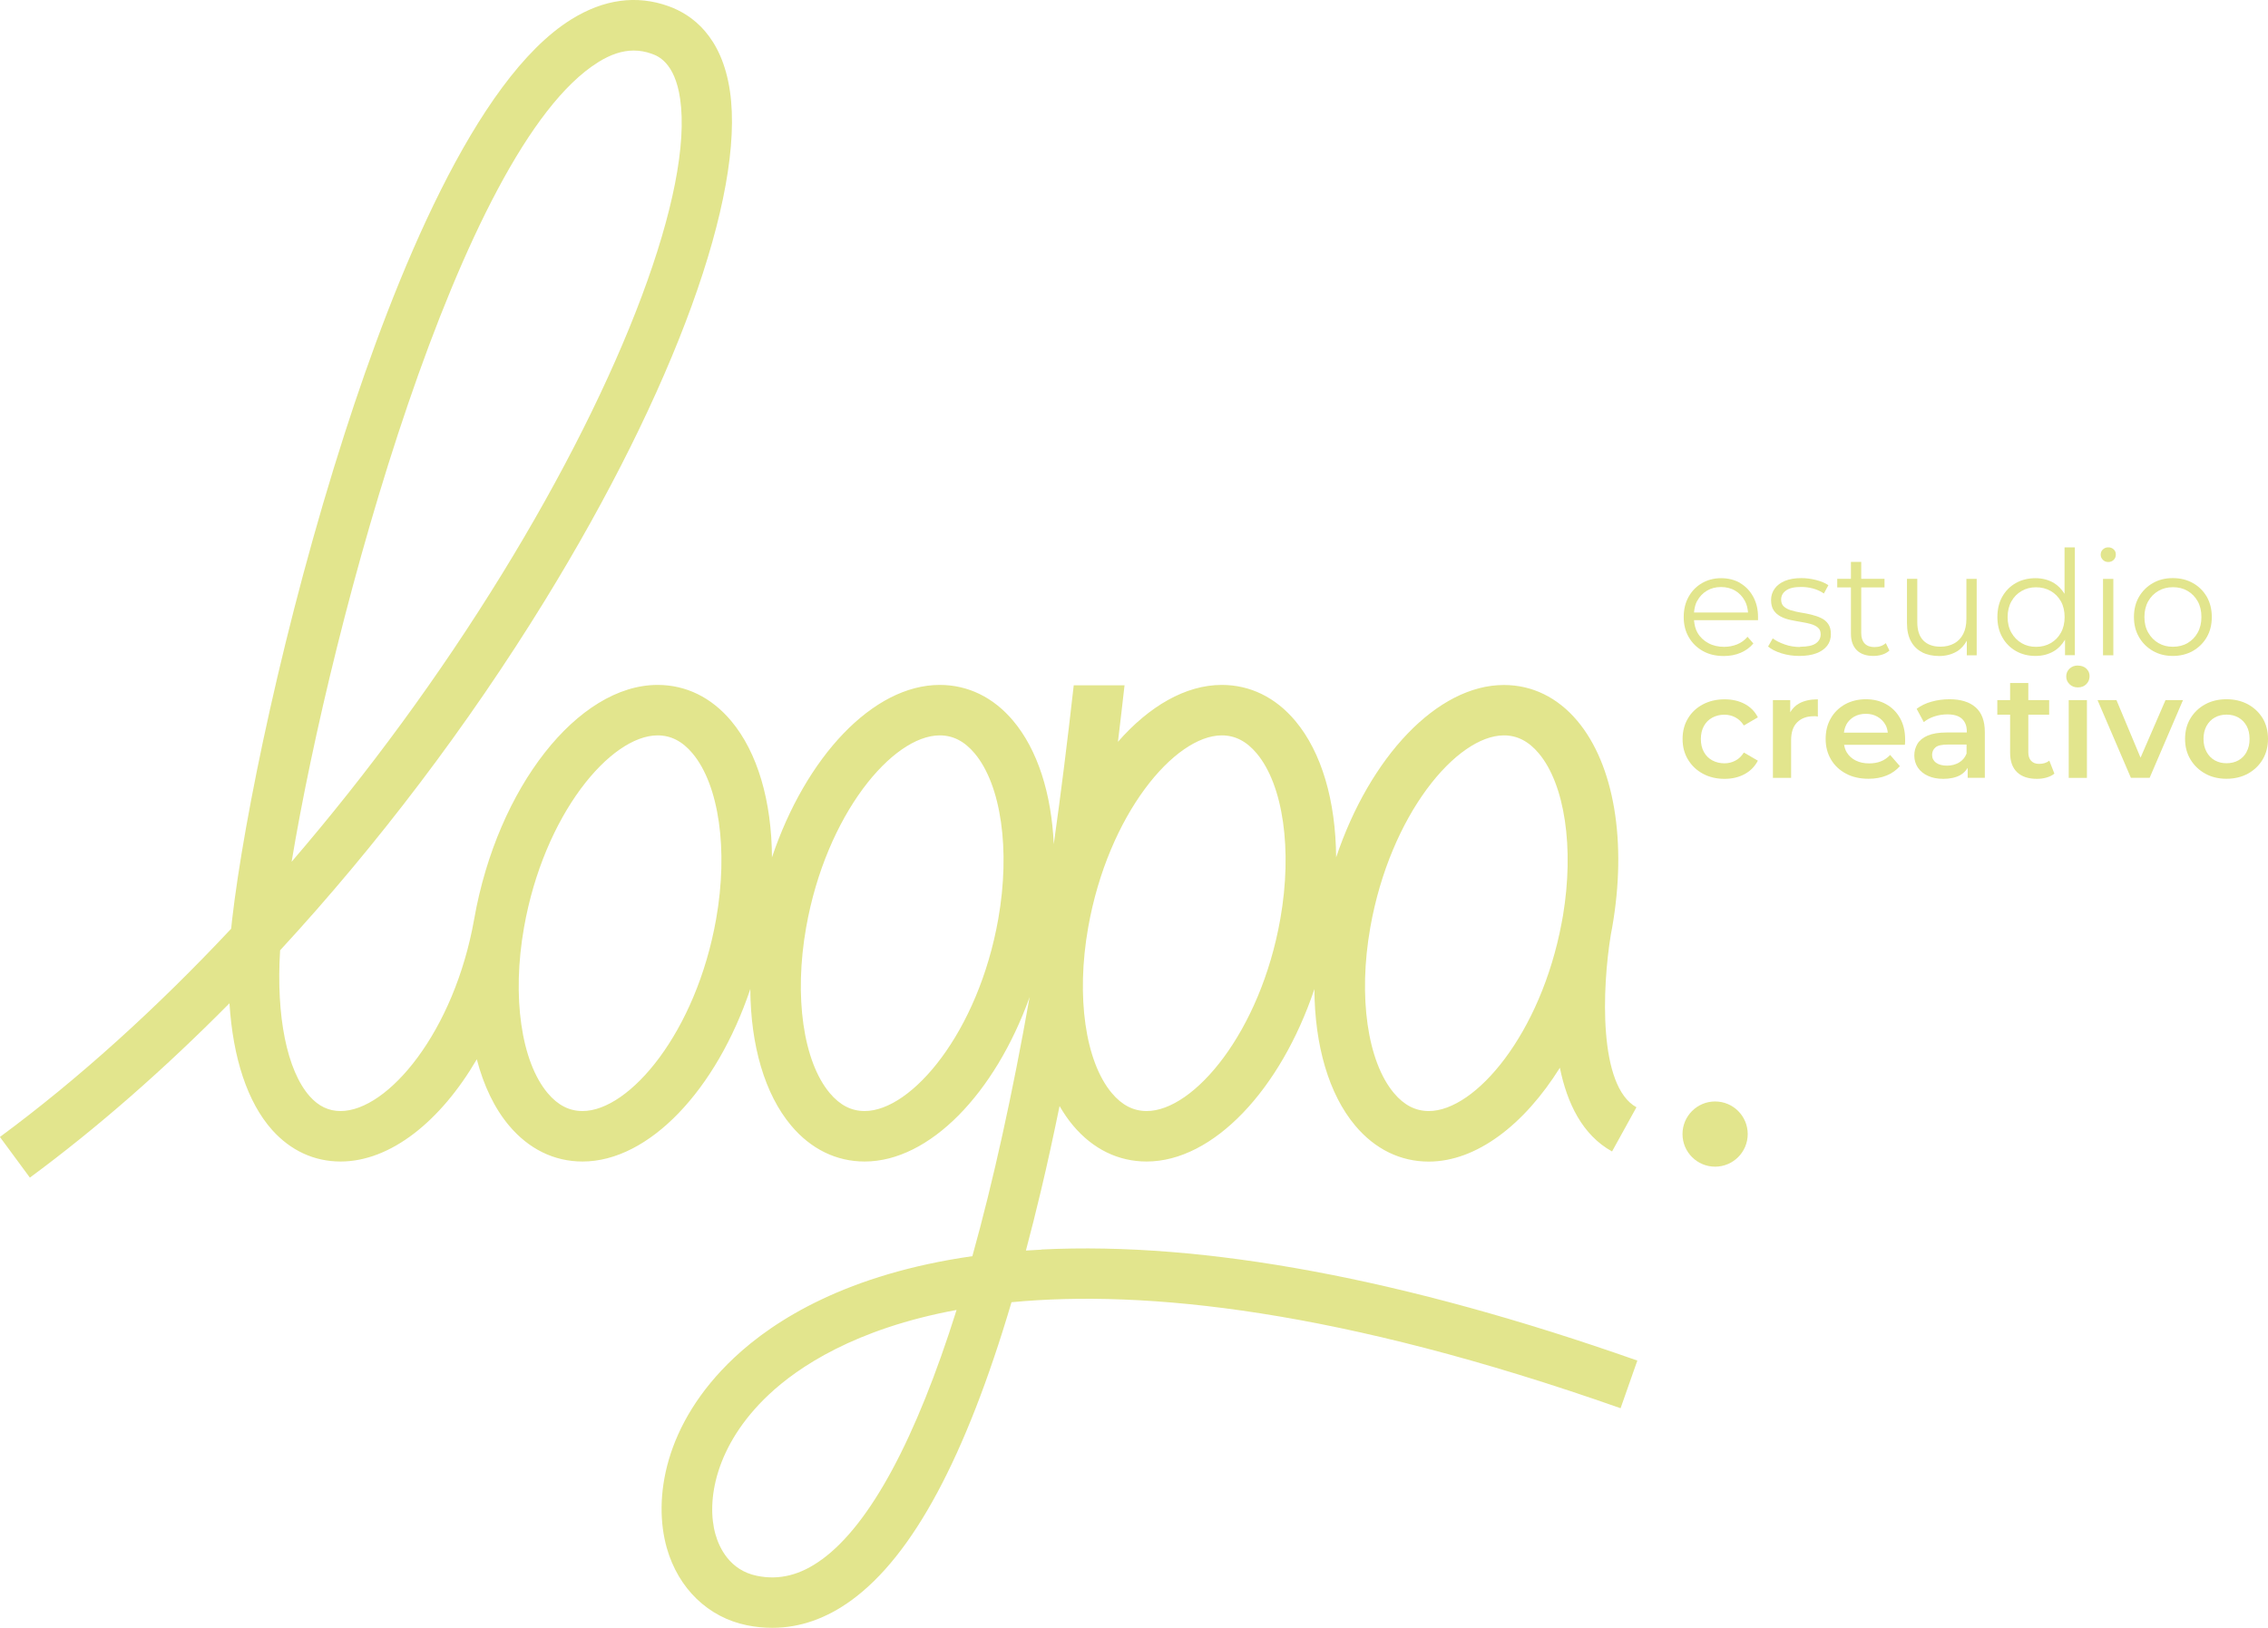
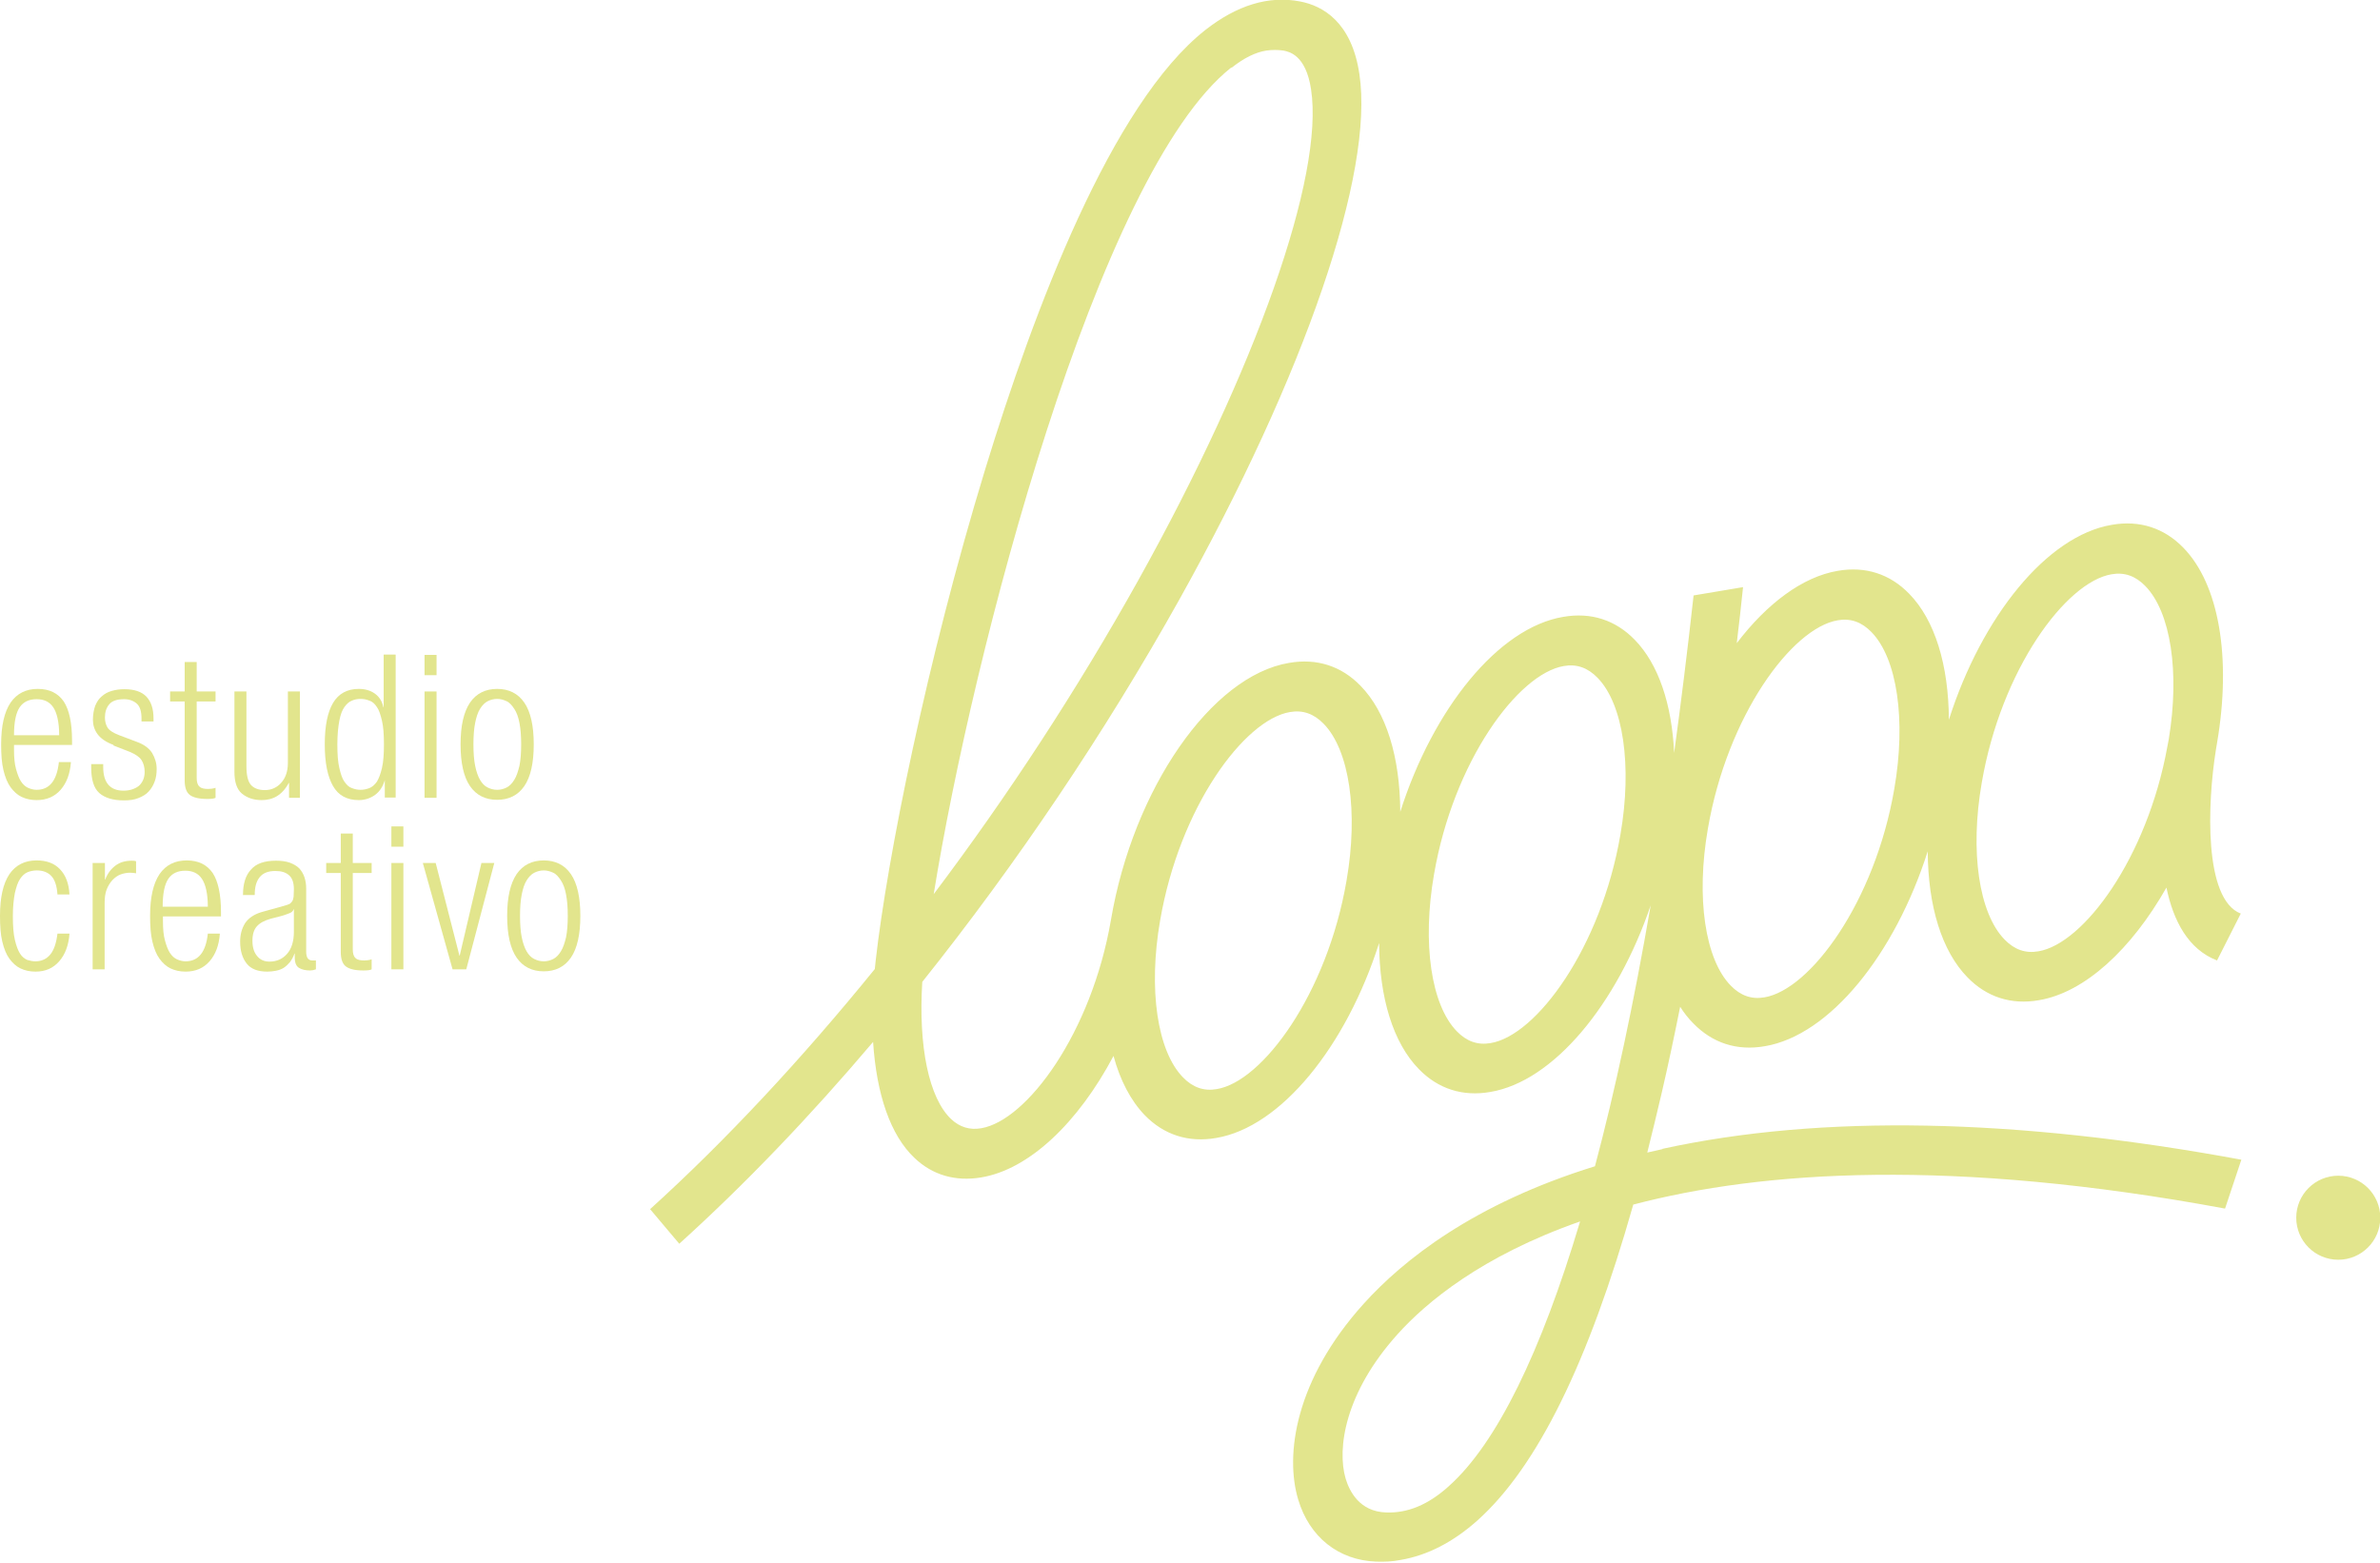
- <svg xmlns="http://www.w3.org/2000/svg" id="Capa_2" data-name="Capa 2" viewBox="0 0 281.69 202.24">
+ <svg xmlns="http://www.w3.org/2000/svg" id="Capa_2" data-name="Capa 2" viewBox="0 0 83.25 54.65">
  <defs>
    <style>
      .cls-1 {
        fill: #e2e58d;
      }
    </style>
  </defs>
  <g id="Capa_1-2" data-name="Capa 1">
    <g>
      <g>
-         <path class="cls-1" d="M216.14,72.43c-.69-.4-1.49-.6-2.38-.6s-1.67.21-2.38.62c-.71.42-1.26.98-1.66,1.71-.4.72-.6,1.55-.6,2.5s.21,1.78.63,2.5c.42.73,1.01,1.3,1.75,1.72.75.42,1.61.62,2.6.62.76,0,1.45-.13,2.09-.4.63-.27,1.16-.65,1.58-1.16l-.72-.83c-.36.42-.79.74-1.29.94-.5.2-1.04.31-1.62.31-.73,0-1.39-.15-1.96-.46-.57-.31-1.02-.73-1.34-1.28-.27-.46-.39-.99-.44-1.57h7.95c0-.07,0-.14,0-.21,0-.07,0-.13,0-.19,0-.95-.2-1.79-.6-2.52-.4-.73-.94-1.3-1.64-1.7ZM210.8,74.65c.29-.54.69-.96,1.21-1.27s1.1-.45,1.75-.45,1.25.15,1.75.45c.51.3.91.72,1.2,1.26.24.43.35.92.4,1.45h-6.71c.05-.53.16-1.02.39-1.45Z" />
-         <path class="cls-1" d="M223.56,80.38c-.66,0-1.29-.1-1.9-.32-.6-.21-1.1-.46-1.48-.75l-.58,1.01c.4.34.95.62,1.65.84.7.22,1.44.33,2.22.33.83,0,1.54-.11,2.13-.33.58-.22,1.03-.54,1.34-.94.31-.4.46-.88.46-1.44,0-.52-.11-.94-.33-1.26-.22-.32-.52-.57-.89-.74-.37-.18-.77-.31-1.21-.42s-.88-.19-1.32-.26-.84-.17-1.21-.28c-.37-.11-.66-.27-.89-.48-.22-.2-.33-.49-.33-.85,0-.46.2-.84.61-1.13.4-.3,1.03-.44,1.89-.44.48,0,.96.06,1.45.19s.93.33,1.36.62l.56-1.03c-.4-.27-.9-.48-1.52-.64-.62-.16-1.23-.24-1.84-.24-.81,0-1.49.12-2.05.35-.56.24-.98.56-1.27.97-.29.41-.44.88-.44,1.39,0,.54.11.98.33,1.3.22.33.52.58.88.77.36.19.76.33,1.2.42s.88.18,1.33.25c.45.07.85.16,1.21.26.36.1.65.25.88.45s.33.47.33.82c0,.47-.2.85-.6,1.13-.4.28-1.05.42-1.95.42Z" />
-         <path class="cls-1" d="M229.89,78.73c0,.88.24,1.56.72,2.04s1.17.72,2.06.72c.37,0,.74-.05,1.09-.16.36-.11.66-.28.91-.51l-.45-.92c-.37.33-.84.49-1.41.49-.53,0-.94-.15-1.22-.45-.28-.3-.42-.73-.42-1.28v-5.68h2.89v-1.07h-2.89v-2.1h-1.28v2.1h-1.7v1.07h1.7v5.75Z" />
-         <path class="cls-1" d="M238.75,81.05c.6.3,1.31.45,2.11.45s1.58-.2,2.22-.59c.52-.32.9-.78,1.2-1.31v1.81h1.23v-9.49h-1.28v4.97c0,.72-.13,1.35-.39,1.86-.26.52-.63.91-1.12,1.18-.49.27-1.06.41-1.73.41-.9,0-1.61-.26-2.11-.77-.5-.51-.75-1.27-.75-2.29v-5.37h-1.28v5.51c0,.9.17,1.66.5,2.26s.8,1.06,1.4,1.36Z" />
-         <path class="cls-1" d="M257.7,81.41v-13.41h-1.28v5.77c-.37-.58-.82-1.05-1.38-1.38-.66-.37-1.4-.56-2.23-.56-.9,0-1.72.2-2.43.6-.72.4-1.28.97-1.69,1.69-.41.72-.61,1.57-.61,2.53s.2,1.79.61,2.52c.41.73.97,1.3,1.69,1.71.72.41,1.53.61,2.43.61.84,0,1.59-.19,2.25-.57.59-.34,1.05-.84,1.42-1.45v1.93h1.23ZM255.97,78.6c-.31.56-.73.99-1.27,1.3-.54.31-1.14.46-1.82.46s-1.26-.15-1.79-.46-.95-.74-1.27-1.3-.47-1.21-.47-1.94.16-1.4.47-1.95c.31-.55.73-.98,1.27-1.29.53-.31,1.13-.46,1.79-.46s1.28.15,1.82.46c.54.31.96.74,1.27,1.29.31.55.46,1.21.46,1.95s-.15,1.38-.46,1.94Z" />
-         <path class="cls-1" d="M261.85,69.82c.28,0,.5-.09.68-.27.18-.18.26-.4.26-.67s-.09-.46-.27-.63c-.18-.17-.4-.25-.67-.25s-.49.09-.67.26-.27.39-.27.64.09.47.27.65c.18.18.4.27.67.27Z" />
-         <rect class="cls-1" x="261.2" y="71.92" width="1.28" height="9.49" />
-         <path class="cls-1" d="M267.4,80.87c.73.42,1.55.62,2.47.62s1.76-.21,2.49-.62c.73-.42,1.31-.99,1.73-1.72.42-.73.62-1.56.62-2.5s-.21-1.79-.62-2.51c-.42-.72-.99-1.29-1.72-1.7-.73-.41-1.56-.62-2.5-.62s-1.75.2-2.48.62c-.72.41-1.3.98-1.72,1.7-.42.72-.63,1.56-.63,2.51s.21,1.78.63,2.5c.42.73,1,1.3,1.73,1.72ZM266.81,74.7c.31-.55.73-.98,1.27-1.29.53-.31,1.13-.46,1.81-.46s1.28.15,1.81.46c.53.31.95.74,1.26,1.29.31.55.46,1.21.46,1.95s-.15,1.38-.46,1.94-.73.99-1.26,1.3c-.53.31-1.14.46-1.83.46s-1.26-.15-1.79-.46c-.53-.31-.95-.74-1.27-1.3s-.47-1.21-.47-1.94.16-1.4.47-1.95Z" />
-         <path class="cls-1" d="M212.68,89.15c.45-.24.94-.36,1.5-.36.48,0,.93.11,1.35.33s.77.55,1.06,1.01l1.74-1.01c-.37-.73-.92-1.29-1.64-1.67-.72-.38-1.55-.57-2.49-.57-1.01,0-1.91.21-2.7.63-.79.42-1.41,1-1.85,1.74-.45.74-.67,1.59-.67,2.56s.22,1.8.67,2.55c.45.75,1.06,1.33,1.85,1.76.79.43,1.69.64,2.7.64.94,0,1.77-.2,2.49-.59.72-.39,1.26-.95,1.64-1.67l-1.74-1.01c-.29.46-.64.8-1.06,1.01-.42.22-.86.33-1.35.33-.55,0-1.05-.12-1.5-.36-.45-.24-.8-.59-1.05-1.04-.25-.45-.38-.99-.38-1.62s.13-1.17.38-1.62c.25-.45.6-.8,1.05-1.04Z" />
-         <path class="cls-1" d="M222.35,88.47v-1.49h-2.15v9.66h2.26v-4.68c0-.99.25-1.73.76-2.23.51-.5,1.19-.75,2.04-.75.08,0,.17,0,.25,0,.08,0,.18.02.27.05v-2.15c-.93,0-1.7.17-2.32.51-.48.26-.83.64-1.11,1.09Z" />
-         <path class="cls-1" d="M234.25,87.48c-.73-.41-1.57-.61-2.51-.61s-1.82.21-2.58.63c-.75.42-1.35,1-1.77,1.74-.43.74-.64,1.59-.64,2.56s.22,1.8.66,2.55,1.06,1.33,1.86,1.76c.8.43,1.74.64,2.81.64.84,0,1.59-.14,2.25-.41.66-.27,1.2-.66,1.64-1.16l-1.21-1.39c-.34.36-.72.63-1.16.8-.43.17-.92.25-1.46.25-.63,0-1.18-.12-1.66-.36s-.86-.58-1.12-1.03c-.17-.28-.26-.59-.32-.92h7.55c.01-.11.02-.22.03-.34,0-.12,0-.23,0-.33,0-1.01-.21-1.89-.63-2.64-.42-.75-1-1.33-1.74-1.74ZM229.3,90.04c.24-.43.56-.76.98-1,.42-.24.9-.36,1.46-.36s1.02.12,1.44.36.75.57.99.99c.17.29.25.63.3.99h-5.45c.05-.36.14-.7.3-.99Z" />
-         <path class="cls-1" d="M242.13,86.87c-.77,0-1.52.1-2.23.3-.72.2-1.33.5-1.85.89l.89,1.65c.36-.3.8-.54,1.33-.71.52-.17,1.06-.25,1.6-.25.81,0,1.41.18,1.81.55.4.37.6.88.6,1.55v.15h-2.5c-.98,0-1.76.13-2.35.38-.59.25-1.02.6-1.28,1.03-.26.44-.39.92-.39,1.46s.15,1.05.44,1.49c.3.44.71.78,1.26,1.03.54.25,1.18.37,1.9.37.85,0,1.56-.16,2.12-.47.4-.23.69-.54.91-.9v1.24h2.13v-5.66c0-1.4-.38-2.43-1.15-3.1-.76-.67-1.85-1-3.24-1ZM243.31,94.74c-.44.25-.94.38-1.49.38s-1.03-.12-1.36-.36c-.32-.24-.49-.57-.49-.98,0-.36.13-.67.4-.91.27-.25.78-.37,1.55-.37h2.33v1.12c-.19.49-.51.87-.95,1.12Z" />
-         <path class="cls-1" d="M253.25,94.9c-.42,0-.75-.13-.98-.38-.24-.25-.35-.61-.35-1.07v-4.66h2.59v-1.81h-2.59v-2.13h-2.26v2.13h-1.59v1.81h1.59v4.72c0,1.07.29,1.88.87,2.43.58.55,1.4.82,2.46.82.41,0,.81-.05,1.19-.16.39-.11.71-.27.98-.49l-.63-1.61c-.34.27-.76.4-1.27.4Z" />
-         <rect class="cls-1" x="256.94" y="86.98" width="2.26" height="9.66" />
-         <path class="cls-1" d="M258.08,82.68c-.42,0-.77.13-1.04.39-.27.26-.41.58-.41.97s.14.69.41.96c.27.27.62.4,1.04.4s.78-.14,1.05-.41c.27-.27.4-.61.4-1,0-.37-.14-.68-.41-.93-.27-.25-.62-.37-1.04-.37Z" />
-         <polygon class="cls-1" points="265.86 94.13 262.87 86.98 260.52 86.98 264.66 96.63 266.99 96.63 271.13 86.98 268.96 86.98 265.86 94.13" />
-         <path class="cls-1" d="M281.03,89.24c-.44-.73-1.05-1.31-1.83-1.74-.78-.42-1.67-.63-2.67-.63s-1.87.21-2.64.63c-.77.42-1.38,1-1.83,1.74-.45.74-.67,1.59-.67,2.56s.22,1.8.67,2.55,1.06,1.33,1.83,1.76c.77.43,1.65.64,2.64.64s1.89-.21,2.67-.64c.78-.43,1.39-1.02,1.83-1.76.44-.75.66-1.6.66-2.55s-.22-1.83-.66-2.57ZM279.04,93.41c-.25.46-.59.81-1.02,1.05-.43.24-.93.36-1.48.36s-1.03-.12-1.46-.36c-.43-.24-.77-.59-1.02-1.05-.25-.46-.38-.99-.38-1.61s.13-1.17.38-1.62c.25-.45.59-.8,1.02-1.04.43-.24.92-.36,1.47-.36s1.03.12,1.46.36c.43.24.77.59,1.02,1.04.25.45.37.99.37,1.62s-.12,1.15-.37,1.61Z" />
+         <circle class="cls-1" cx="81.79" cy="42.6" r="1.47" />
+         <path class="cls-1" d="M58.15,40.2c-.18.04-.35.08-.53.12.17-.68.34-1.38.51-2.11.23-.99.44-1.99.64-2.99.14.22.29.41.46.58.67.69,1.53.97,2.5.8,2.27-.38,4.55-3.21,5.7-6.82.01,1.92.49,3.49,1.39,4.41.67.69,1.53.97,2.5.8,1.61-.27,3.24-1.79,4.46-3.94.24,1.16.76,2.16,1.77,2.55l.83-1.64c-1.3-.5-1.17-3.86-.87-5.73.01-.08.03-.16.04-.24.51-2.99.07-5.55-1.18-6.83-.67-.69-1.53-.97-2.5-.8-2.27.38-4.55,3.21-5.7,6.82-.01-1.92-.49-3.49-1.39-4.41-.67-.69-1.53-.97-2.5-.8-1.23.21-2.47,1.14-3.53,2.53.08-.69.16-1.34.22-1.96l-1.73.29c-.21,1.91-.44,3.75-.68,5.51-.08-1.71-.55-3.11-1.38-3.96-.67-.69-1.53-.97-2.5-.8-2.27.38-4.55,3.21-5.7,6.82-.01-1.92-.49-3.49-1.39-4.41-.67-.69-1.53-.97-2.5-.8-2.71.45-5.45,4.4-6.23,8.99-.68,3.96-2.94,7.02-4.54,7.29-.4.07-.75-.04-1.05-.32-.78-.74-1.15-2.54-1.01-4.8,3.29-4.12,6.38-8.7,9-13.39,4.4-7.89,6.81-14.92,6.29-18.37-.27-1.82-1.28-2.39-2.08-2.54-1.09-.21-2.2.13-3.31,1-3.28,2.59-5.99,9.78-7.7,15.37-2.06,6.75-3.43,13.64-3.83,17.19-.01.1-.02.2-.03.29-2.55,3.14-5.21,6-7.86,8.4l1.02,1.21c2.28-2.06,4.57-4.45,6.78-7.06.12,1.84.61,3.27,1.45,4.06.63.6,1.43.83,2.33.68,1.69-.28,3.4-1.93,4.63-4.25.23.85.6,1.56,1.09,2.07.67.69,1.53.97,2.5.8,2.27-.38,4.55-3.21,5.7-6.82.01,1.92.49,3.49,1.39,4.41.67.69,1.53.97,2.5.8,2.21-.37,4.43-3.06,5.61-6.53-.59,3.41-1.24,6.47-1.95,9.13-4.24,1.31-6.71,3.28-8.09,4.81-2.4,2.66-2.76,5.29-2.29,6.85.39,1.31,1.41,2.12,2.72,2.17.29.01.58,0,.87-.06.93-.16,1.83-.62,2.69-1.39,2.08-1.87,3.87-5.5,5.44-11.04,4.53-1.19,11.16-1.63,20.7.14l.57-1.71c-7.89-1.46-14.71-1.59-20.25-.38ZM69.32,27.38c.68-3.96,2.94-7.02,4.54-7.29.45-.08.84.06,1.18.41.89.91,1.21,3.01.82,5.37-.01.06-.03.15-.05.26-.71,3.89-2.93,6.89-4.51,7.15-.45.08-.84-.06-1.18-.41-.9-.92-1.22-3.08-.8-5.49ZM59.74,28.99c.68-3.96,2.94-7.02,4.54-7.29.45-.08.84.06,1.18.41.9.92,1.22,3.08.8,5.49-.68,3.96-2.94,7.02-4.54,7.29-.45.08-.84-.06-1.18-.41-.9-.92-1.22-3.08-.8-5.49ZM43.08,2.37c.43-.34.83-.54,1.21-.6.2-.03.41-.03.61,0,.19.04.78.15.96,1.36.46,3.03-1.92,9.77-6.05,17.18-2.12,3.8-4.55,7.52-7.15,10.97,1.36-8.44,5.73-25.22,10.41-28.92ZM47.1,30.81h0c-.68,3.96-2.94,7.03-4.54,7.29-.45.08-.84-.06-1.18-.41-.9-.92-1.22-3.08-.8-5.49,0,0,0,0,0,0h0s0,0,0,0c.68-3.96,2.94-7.02,4.54-7.29.45-.08.84.06,1.18.41.9.92,1.22,3.08.8,5.49ZM56.68,29.2c-.68,3.96-2.94,7.03-4.54,7.29-.45.08-.84-.06-1.18-.41-.9-.92-1.22-3.08-.8-5.49.68-3.96,2.94-7.02,4.54-7.29.45-.08.84.06,1.18.41.9.92,1.22,3.08.8,5.49ZM50.68,51.99c-.72.65-1.44.95-2.2.92-.93-.03-1.28-.75-1.41-1.18-.31-1.05-.03-3.01,1.82-5.06.98-1.09,2.92-2.73,6.38-3.94-1.37,4.59-2.92,7.76-4.58,9.25Z" />
      </g>
-       <circle class="cls-1" cx="213.02" cy="140.89" r="4.05" />
-       <path class="cls-1" d="M129.35,155.25c-.65.03-1.3.07-1.93.11.63-2.37,1.25-4.84,1.86-7.4.83-3.47,1.59-7.01,2.32-10.55.51.87,1.06,1.69,1.68,2.42,2.45,2.92,5.61,4.47,9.13,4.47,8.29,0,16.65-8.95,20.84-21.42.04,7.01,1.79,13.05,5.07,16.96,2.45,2.92,5.61,4.47,9.13,4.47,5.9,0,11.84-4.54,16.29-11.66.89,4.39,2.79,8.36,6.48,10.4l3.03-5.49c-4.75-2.62-4.27-14.83-3.18-21.46.05-.28.11-.56.16-.85,1.87-10.63.26-20.23-4.31-25.68-2.45-2.92-5.61-4.47-9.13-4.47-8.29,0-16.65,8.95-20.84,21.42-.05-7.01-1.79-13.05-5.07-16.96-2.45-2.92-5.61-4.47-9.13-4.47-4.51,0-9.03,2.65-12.9,7.07.3-2.46.57-4.81.82-7.02h-6.31c-.77,6.85-1.59,13.43-2.48,19.74-.29-6.31-2.01-11.72-5.03-15.32-2.45-2.92-5.61-4.47-9.13-4.47-8.29,0-16.65,8.95-20.84,21.43-.04-7.01-1.79-13.05-5.07-16.96-2.45-2.92-5.61-4.47-9.13-4.47-9.9,0-19.9,12.76-22.78,29.06-2.48,14.07-10.74,23.88-16.6,23.88-1.48,0-2.73-.6-3.82-1.82-2.85-3.2-4.2-9.99-3.69-18.15,12.03-13.04,23.31-27.89,32.88-43.45,16.07-26.13,24.88-50.38,22.99-63.28-1-6.83-4.7-9.51-7.62-10.56-3.98-1.43-8.05-.87-12.09,1.64-11.97,7.44-21.91,32.08-28.14,51.44-7.53,23.41-12.53,47.76-13.99,60.48-.04.35-.08.71-.11,1.05-9.31,9.93-19.04,18.73-28.72,25.87l3.72,5.05c8.33-6.14,16.69-13.47,24.79-21.66.43,6.81,2.24,12.31,5.3,15.74,2.29,2.56,5.22,3.92,8.5,3.92,6.19,0,12.41-4.98,16.92-12.7.85,3.26,2.19,6.08,4,8.23,2.45,2.92,5.61,4.47,9.13,4.47,8.29,0,16.65-8.95,20.84-21.43.04,7.01,1.79,13.05,5.07,16.96,2.45,2.92,5.61,4.47,9.13,4.47,8.06,0,16.2-8.47,20.49-20.43-2.14,12.11-4.52,22.89-7.11,32.19-15.49,2.21-24.54,7.88-29.58,12.61-8.78,8.26-10.08,17.63-8.37,23.65,1.43,5.03,5.15,8.62,9.94,9.59,1.07.22,2.12.32,3.17.32,3.41,0,6.7-1.15,9.83-3.43,7.61-5.55,14.16-17.72,19.87-37.02,16.56-1.58,40.77.89,75.65,13.17l2.08-5.92c-28.85-10.16-53.75-14.8-74-13.8ZM170.19,115.24c2.48-14.07,10.74-23.88,16.6-23.88,1.65,0,3.07.73,4.33,2.23,3.24,3.86,4.4,11.73,3.01,20.13-.04.21-.1.52-.17.93-2.59,13.8-10.71,23.38-16.5,23.38-1.65,0-3.07-.73-4.33-2.23-3.3-3.93-4.45-12-2.94-20.56ZM135.15,115.24c2.48-14.07,10.74-23.88,16.6-23.88,1.65,0,3.07.73,4.33,2.23,3.3,3.93,4.45,12,2.94,20.56-2.48,14.07-10.74,23.88-16.6,23.88-1.65,0-3.07-.73-4.33-2.23-3.3-3.93-4.45-12-2.94-20.56ZM74.27,7.74c1.57-.98,3.02-1.46,4.44-1.46.75,0,1.49.13,2.23.4.71.25,2.86,1.02,3.53,5.57,1.66,11.34-7.02,34.53-22.13,59.08-7.75,12.6-16.64,24.71-26.12,35.73,4.98-30.01,20.94-88.67,38.06-99.32ZM88.95,114.15h0c-2.48,14.07-10.74,23.88-16.6,23.88-1.65,0-3.07-.73-4.33-2.23-3.3-3.93-4.45-12-2.94-20.56,0,0,0,0,0,0h0s0,0,0,0c2.48-14.07,10.74-23.88,16.6-23.88,1.65,0,3.07.73,4.33,2.23,3.3,3.93,4.45,12,2.94,20.56ZM123.99,114.15c-2.48,14.07-10.74,23.88-16.6,23.88-1.65,0-3.07-.73-4.33-2.23-3.3-3.93-4.45-12-2.94-20.56,2.48-14.07,10.74-23.88,16.6-23.88,1.65,0,3.07.73,4.33,2.23,3.3,3.93,4.45,12,2.94,20.56ZM102.06,193.75c-2.64,1.93-5.27,2.59-8.05,2.02-3.4-.69-4.69-3.53-5.15-5.16-1.15-4.05-.1-11.03,6.64-17.36,3.59-3.37,10.67-8.18,23.31-10.51-5.01,15.93-10.68,26.59-16.74,31.01Z" />
+       <g>
+         <path class="cls-1" d="M2.48,26.67c-.03.4-.15.72-.36.96s-.49.36-.84.36c-.2,0-.37-.04-.52-.11-.15-.07-.28-.19-.39-.34-.11-.15-.19-.35-.25-.6-.06-.25-.08-.55-.08-.9,0-.65.11-1.13.33-1.46.22-.32.54-.48.95-.48s.71.15.91.44c.19.29.29.75.29,1.37v.15H.49v.17c0,.27.02.49.07.67s.1.32.17.43c.07.11.16.19.25.23s.19.07.3.07c.45,0,.71-.32.78-.97h.42ZM2.07,25.72c0-.46-.08-.79-.21-.98-.13-.19-.32-.28-.58-.28s-.46.09-.59.28c-.13.19-.2.51-.2.98h1.58Z" />
+         <path class="cls-1" d="M3.97,26.06c-.27-.1-.45-.23-.56-.38s-.16-.32-.16-.5.03-.35.08-.49c.06-.14.13-.25.23-.33.1-.09.21-.15.35-.19.14-.04.28-.06.44-.06.35,0,.61.09.77.26.17.18.25.43.25.77v.1h-.42v-.1c0-.24-.05-.42-.16-.52s-.26-.16-.45-.16c-.25,0-.42.06-.52.18s-.15.27-.15.46c0,.13.03.25.09.35.06.1.2.19.41.27l.61.23c.25.09.43.22.54.39.1.17.16.35.16.56,0,.16-.02.31-.07.44-.05.14-.12.25-.21.35s-.21.17-.36.23c-.15.06-.31.08-.51.08-.38,0-.67-.09-.86-.26-.19-.17-.28-.47-.28-.89v-.12h.42v.1c0,.55.24.83.71.83.22,0,.4-.06.54-.17.13-.12.2-.28.2-.49,0-.16-.04-.3-.11-.41-.07-.11-.21-.2-.39-.28l-.59-.23Z" />
+         <path class="cls-1" d="M6.46,24.54h-.51v-.35h.51v-1.03h.42v1.03h.66v.35h-.66v2.67c0,.15.03.25.1.31.06.06.17.08.3.08.08,0,.17-.01.26-.04v.35c-.05.03-.15.04-.29.04-.29,0-.49-.05-.61-.14-.12-.09-.18-.26-.18-.51v-2.76Z" />
+         <path class="cls-1" d="M8.2,24.19h.42v2.62c0,.3.05.52.15.64s.27.19.49.19c.24,0,.43-.09.58-.26.15-.17.23-.4.23-.69v-2.5h.42v3.72h-.38v-.52h-.01c-.11.21-.25.36-.41.46s-.35.14-.54.14c-.28,0-.51-.08-.69-.23s-.26-.41-.26-.76v-2.81Z" />
+         <path class="cls-1" d="M13.47,27.29h-.01c-.06.21-.17.39-.33.51s-.36.19-.58.19c-.41,0-.71-.16-.9-.49s-.29-.81-.29-1.46.1-1.13.29-1.45.49-.49.9-.49c.23,0,.42.06.57.17s.25.27.29.47h.01v-1.84h.42v5h-.38v-.62ZM11.8,26.04c0,.35.02.62.07.83s.1.37.18.48c.08.11.16.19.26.22.1.04.2.06.3.06s.21-.02.31-.06c.1-.04.18-.11.26-.22.07-.11.13-.27.18-.48s.07-.49.07-.83-.02-.62-.07-.83-.1-.37-.18-.48c-.07-.11-.16-.19-.26-.22-.1-.04-.2-.06-.31-.06s-.21.02-.3.06c-.1.04-.18.11-.26.22-.08.11-.14.27-.18.48s-.07.49-.07.83Z" />
+         <path class="cls-1" d="M14.85,22.91h.42v.71h-.42v-.71ZM14.85,24.19h.42v3.72h-.42v-3.72Z" />
+         <path class="cls-1" d="M16.11,26.04c0-.65.11-1.13.33-1.46.22-.32.54-.48.95-.48s.73.16.95.48c.22.32.33.81.33,1.46s-.11,1.14-.33,1.46c-.22.32-.54.48-.95.48s-.73-.16-.95-.48c-.22-.32-.33-.81-.33-1.46ZM16.56,26.04c0,.3.02.55.06.75.04.2.1.37.17.49s.16.22.27.27c.1.05.21.08.33.08s.23-.03.33-.08c.1-.05.19-.14.27-.27s.13-.29.18-.49c.04-.2.06-.45.06-.75s-.02-.54-.06-.75-.1-.37-.18-.49-.16-.22-.27-.27-.21-.08-.33-.08-.23.03-.33.08c-.1.05-.19.14-.27.27s-.13.29-.17.49-.06.45-.06.75Z" />
+         <path class="cls-1" d="M2.43,32.67c-.03.4-.15.72-.36.96-.21.24-.48.36-.83.36-.2,0-.37-.04-.52-.11-.15-.07-.28-.19-.39-.34-.11-.15-.19-.35-.25-.6-.06-.25-.08-.55-.08-.9,0-.65.11-1.13.33-1.46.22-.32.54-.48.95-.48.35,0,.62.1.82.31.2.21.31.5.33.88h-.42c-.02-.29-.09-.51-.21-.64-.12-.13-.29-.2-.51-.2-.11,0-.22.02-.32.06s-.19.12-.27.24-.13.28-.18.49c-.04.21-.07.48-.07.8,0,.35.02.63.07.84.05.21.11.37.18.48.07.11.16.18.25.22.1.03.19.05.29.05.21,0,.39-.08.52-.24.13-.16.21-.4.25-.73h.42Z" />
+         <path class="cls-1" d="M3.25,30.19h.42v.58h.01c.08-.21.2-.37.36-.49.16-.12.35-.17.57-.17.05,0,.1,0,.15.02v.42c-.07-.01-.14-.02-.2-.02-.12,0-.23.02-.34.06-.11.04-.2.11-.29.2-.08.09-.15.2-.2.33-.05.13-.07.29-.07.47v2.32h-.42v-3.72Z" />
+         <path class="cls-1" d="M7.69,32.67c-.03.4-.15.72-.36.96s-.49.36-.84.36c-.2,0-.37-.04-.52-.11-.15-.07-.28-.19-.39-.34-.11-.15-.19-.35-.25-.6-.06-.25-.08-.55-.08-.9,0-.65.11-1.13.33-1.46.22-.32.54-.48.95-.48s.71.15.91.44c.19.29.29.75.29,1.37v.15h-2.03v.17c0,.27.02.49.07.67s.1.32.17.43c.07.11.16.19.25.23s.19.07.3.07c.45,0,.71-.32.78-.97h.42ZM7.27,31.72c0-.46-.08-.79-.21-.98-.13-.19-.32-.28-.58-.28s-.46.09-.59.28c-.13.19-.2.51-.2.98h1.58Z" />
+         <path class="cls-1" d="M8.5,31.3c0-.38.09-.68.28-.88.18-.21.47-.31.87-.31.19,0,.35.02.49.07.13.05.24.11.33.2.08.09.14.19.18.31.04.12.06.25.06.4v2.2c0,.21.07.31.22.31h.12v.31c-.08.03-.14.04-.2.04-.16,0-.29-.03-.39-.09-.1-.06-.15-.18-.15-.37v-.13h-.01c-.04.12-.1.22-.16.3-.07.08-.14.15-.22.2-.08.05-.17.08-.27.1-.1.02-.2.03-.3.03-.33,0-.57-.09-.72-.28-.15-.19-.23-.44-.23-.77,0-.25.06-.46.17-.64.12-.18.31-.31.57-.39l.79-.22c.07-.02.14-.04.18-.06.05-.02.08-.06.11-.1.03-.04.04-.1.05-.16,0-.07.01-.16.01-.26,0-.24-.06-.4-.18-.5-.12-.1-.27-.14-.47-.14-.25,0-.43.07-.55.22s-.17.35-.17.62h-.42ZM10.28,31.81h-.01c-.02.07-.08.12-.18.15-.1.04-.19.07-.27.09l-.35.09c-.21.06-.37.14-.48.26s-.16.29-.16.51.05.4.16.53c.1.13.25.2.43.2.26,0,.46-.09.62-.27s.24-.44.24-.78v-.78Z" />
+         <path class="cls-1" d="M11.92,30.54h-.51v-.35h.51v-1.03h.42v1.03h.66v.35h-.66v2.67c0,.15.03.25.1.31.06.06.17.08.3.08.08,0,.17-.01.26-.04v.35c-.05.03-.15.04-.29.04-.29,0-.49-.05-.61-.14-.12-.09-.18-.26-.18-.51v-2.76Z" />
+         <path class="cls-1" d="M13.69,28.91h.42v.71h-.42v-.71ZM13.69,30.19h.42v3.72h-.42v-3.72Z" />
+         <path class="cls-1" d="M14.79,30.19h.45l.83,3.24h.01l.76-3.24h.45l-.98,3.72h-.48l-1.04-3.72Z" />
+         <path class="cls-1" d="M17.74,32.04c0-.65.11-1.13.33-1.46.22-.32.54-.48.95-.48s.73.16.95.48c.22.32.33.81.33,1.46s-.11,1.14-.33,1.46c-.22.32-.54.48-.95.48s-.73-.16-.95-.48c-.22-.32-.33-.81-.33-1.46ZM18.19,32.04c0,.3.02.55.06.75.04.2.1.37.17.49s.16.22.27.27c.1.05.21.08.33.08s.23-.03.33-.08c.1-.05.19-.14.27-.27s.13-.29.18-.49c.04-.2.06-.45.06-.75s-.02-.54-.06-.75-.1-.37-.18-.49-.16-.22-.27-.27-.21-.08-.33-.08-.23.03-.33.08c-.1.05-.19.14-.27.27s-.13.29-.17.49-.06.45-.06.75Z" />
+       </g>
    </g>
  </g>
</svg>
